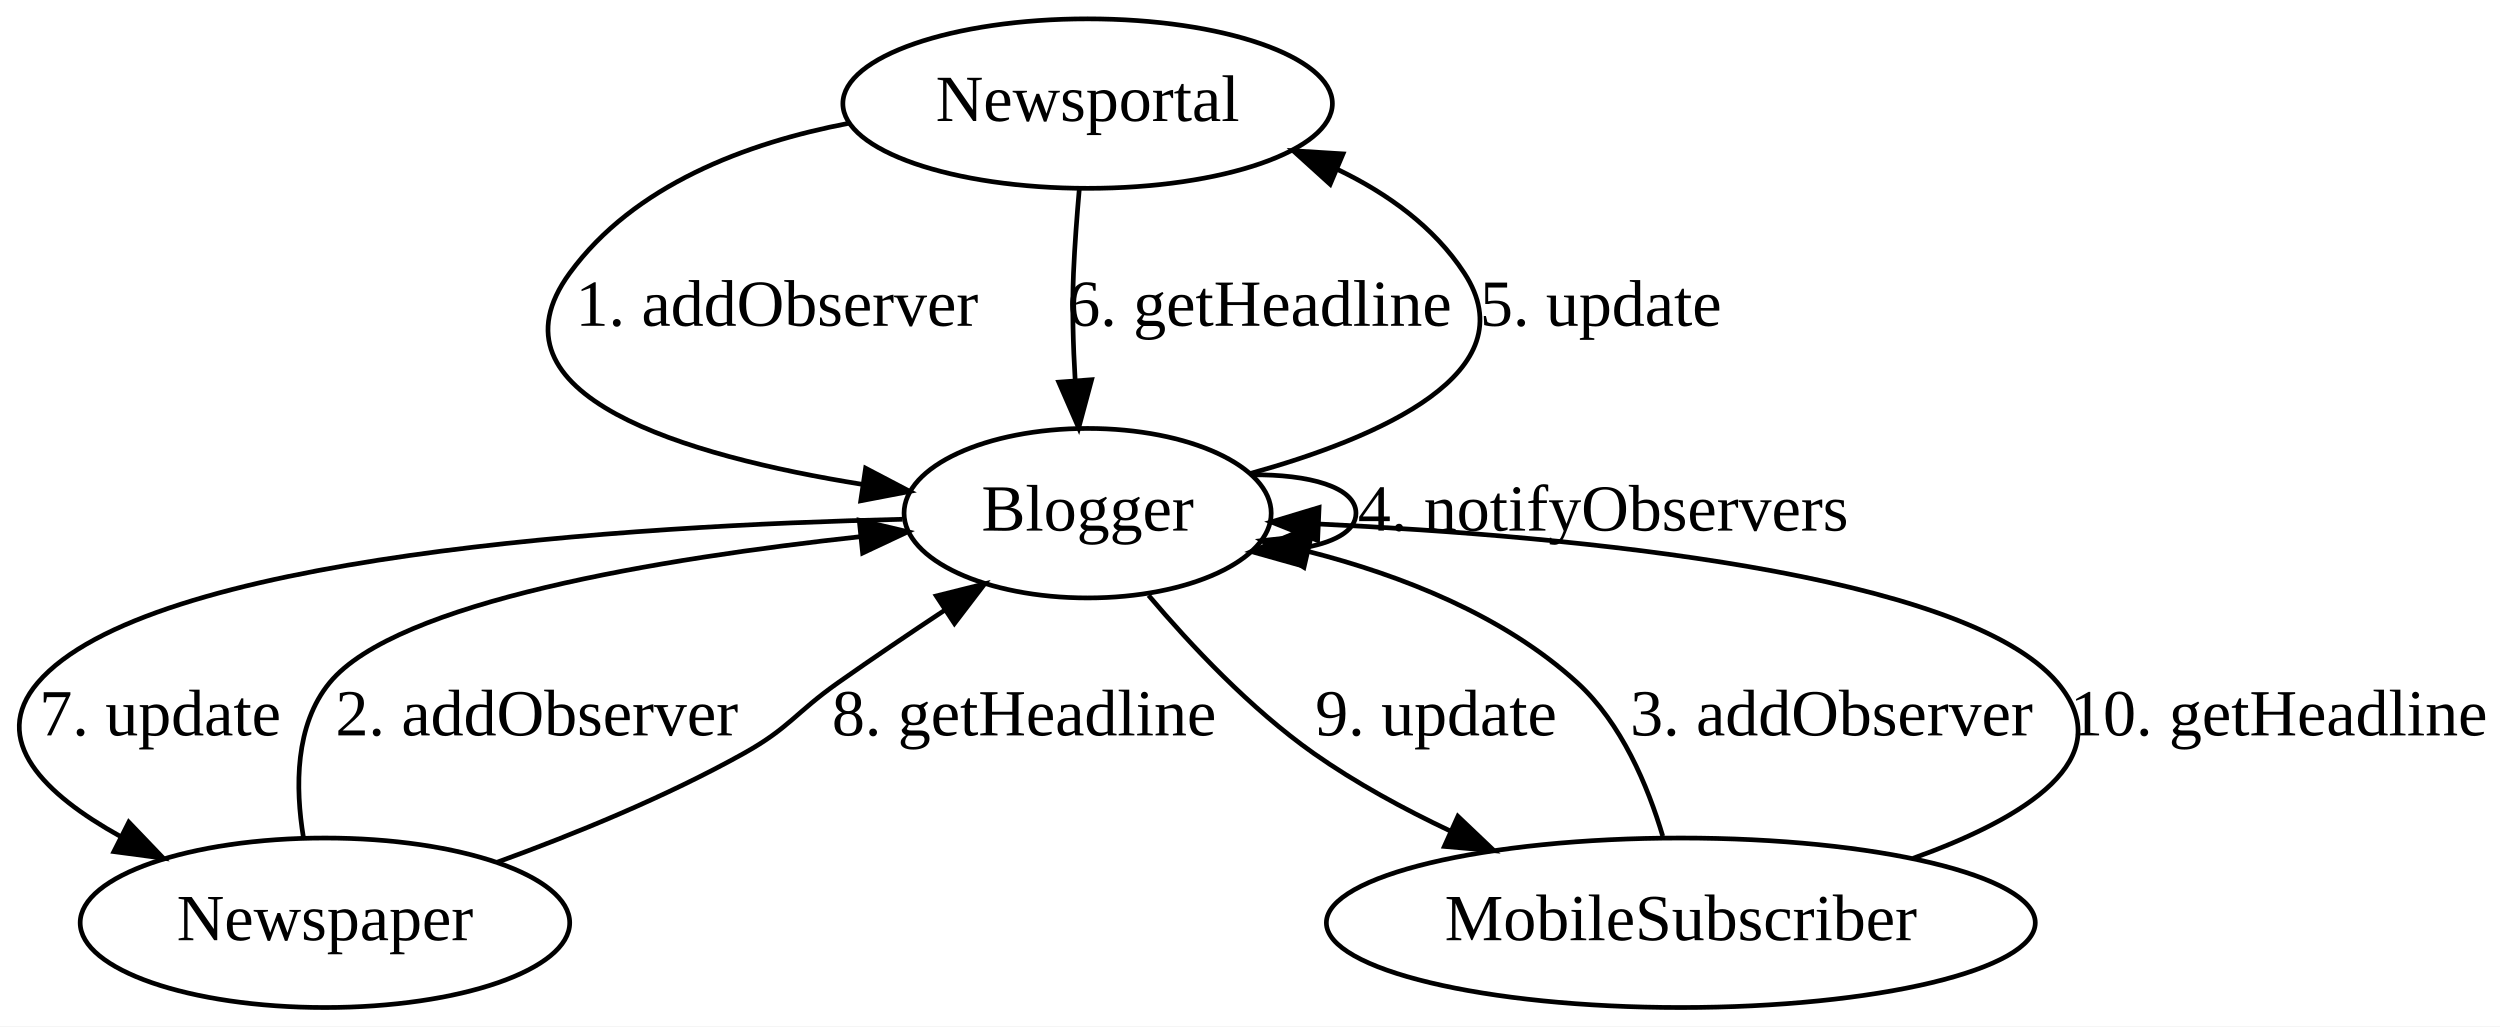
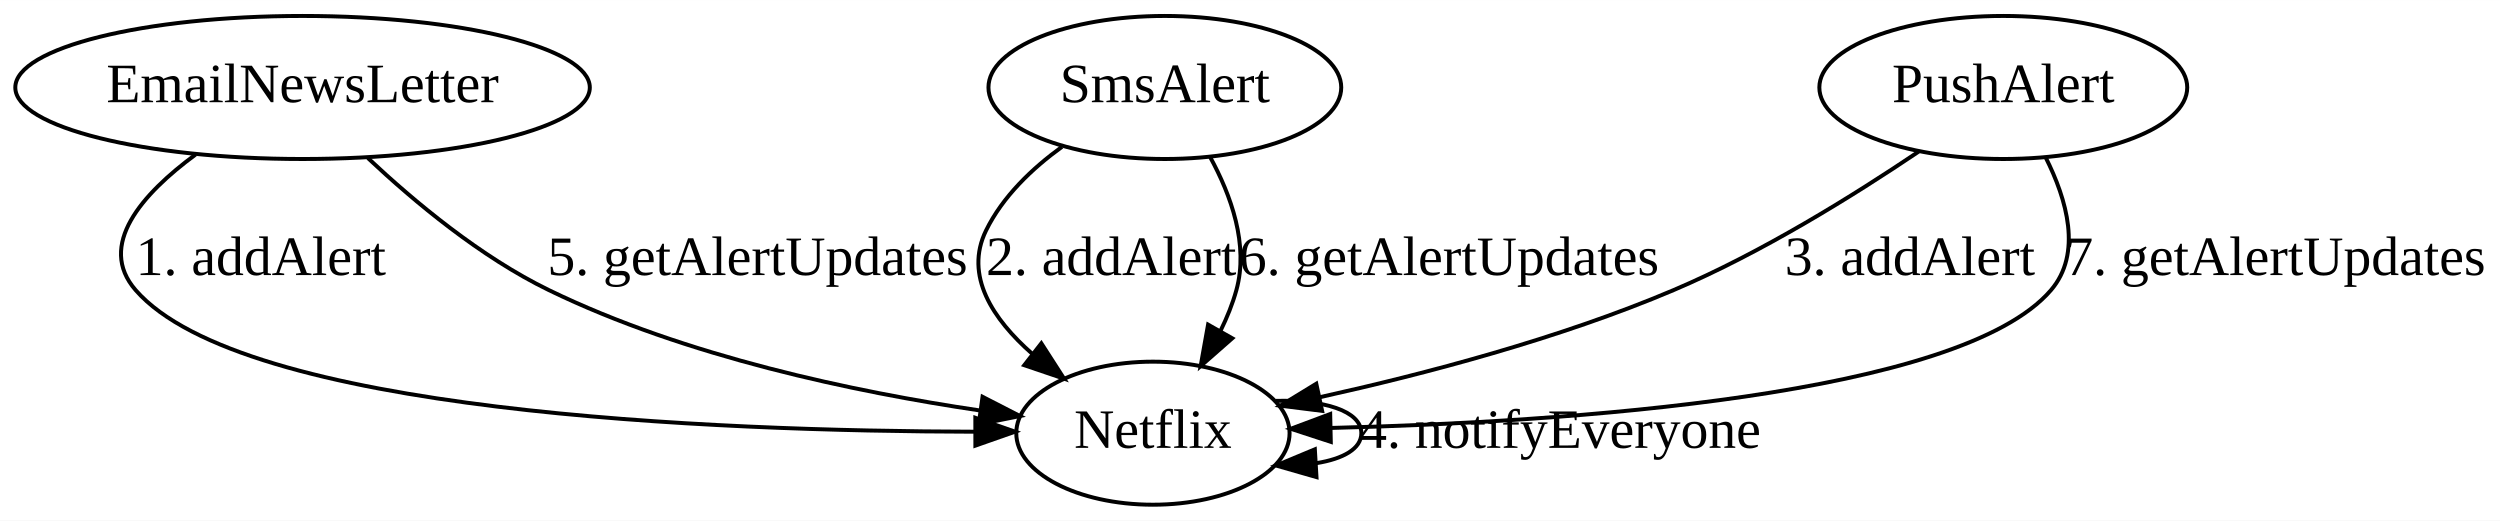
- <svg xmlns="http://www.w3.org/2000/svg" width="531pt" height="218pt" viewBox="0.00 0.00 531.02 218.00">
-   <g id="graph0" class="graph" transform="scale(1 1) rotate(0) translate(4 214)">
-     <polygon fill="white" stroke="none" points="-4,4 -4,-214 527.02,-214 527.02,4 -4,4" />
+ <svg xmlns="http://www.w3.org/2000/svg" width="629pt" height="131pt" viewBox="0.00 0.00 629.14 131.00">
+   <g id="graph0" class="graph" transform="scale(1 1) rotate(0) translate(4 127)">
+     <polygon fill="white" stroke="none" points="-4,4 -4,-127 625.14,-127 625.14,4 -4,4" />
    <g id="node1" class="node">
-       <ellipse fill="none" stroke="black" cx="227.02" cy="-192" rx="51.99" ry="18" />
-       <text text-anchor="middle" x="227.02" y="-188.3" font-family="Times New Roman,serif" font-size="14.00">Newsportal</text>
+       <ellipse fill="none" stroke="black" cx="72.14" cy="-105" rx="72.29" ry="18" />
+       <text text-anchor="middle" x="72.14" y="-101.3" font-family="Times New Roman,serif" font-size="14.00">EmailNewsLetter</text>
    </g>
    <g id="node2" class="node">
-       <ellipse fill="none" stroke="black" cx="227.02" cy="-105" rx="38.99" ry="18" />
-       <text text-anchor="middle" x="227.02" y="-101.3" font-family="Times New Roman,serif" font-size="14.00">Blogger</text>
+       <ellipse fill="none" stroke="black" cx="286.14" cy="-18" rx="34.39" ry="18" />
+       <text text-anchor="middle" x="286.14" y="-14.3" font-family="Times New Roman,serif" font-size="14.00">Netflix</text>
    </g>
    <g id="edge1" class="edge">
-       <path fill="none" stroke="black" d="M176.34,-187.83C154.41,-183.63 130.68,-174.68 117.02,-156 97.98,-129.96 141.5,-117.17 179.29,-111.1" />
-       <polygon fill="black" stroke="black" points="179.86,-114.55 189.24,-109.63 178.83,-107.63 179.86,-114.55" />
-       <text text-anchor="middle" x="161.02" y="-144.8" font-family="Times New Roman,serif" font-size="14.00">1. addObserver</text>
+       <path fill="none" stroke="black" d="M45.2,-88.11C31.78,-78.22 20.3,-65.28 30.14,-54 57.02,-23.2 175.37,-18.52 241.34,-18.37" />
+       <polygon fill="black" stroke="black" points="241.45,-21.87 251.45,-18.38 241.46,-14.87 241.45,-21.87" />
+       <text text-anchor="middle" x="61.64" y="-57.8" font-family="Times New Roman,serif" font-size="14.00">1. addAlert</text>
+     </g>
+     <g id="edge5" class="edge">
+       <path fill="none" stroke="black" d="M88.58,-87.24C100.31,-76.22 116.98,-62.34 134.14,-54 168.5,-37.3 211.14,-28.38 242.51,-23.73" />
+       <polygon fill="black" stroke="black" points="243.26,-27.16 252.68,-22.32 242.3,-20.23 243.26,-27.16" />
+       <text text-anchor="middle" x="186.64" y="-57.8" font-family="Times New Roman,serif" font-size="14.00">5. getAlertUpdates</text>
+     </g>
+     <g id="edge4" class="edge">
+       <path fill="none" stroke="black" d="M317.11,-26.13C328.87,-26.45 338.59,-23.73 338.59,-18 338.59,-14.06 333.99,-11.54 327.3,-10.46" />
+       <polygon fill="black" stroke="black" points="327.3,-6.95 317.11,-9.87 326.89,-13.94 327.3,-6.95" />
+       <text text-anchor="middle" x="388.59" y="-14.3" font-family="Times New Roman,serif" font-size="14.00">4. notifyEveryone</text>
+     </g>
+     <g id="node3" class="node">
+       <ellipse fill="none" stroke="black" cx="289.14" cy="-105" rx="44.39" ry="18" />
+       <text text-anchor="middle" x="289.14" y="-101.3" font-family="Times New Roman,serif" font-size="14.00">SmsAlert</text>
+     </g>
+     <g id="edge2" class="edge">
+       <path fill="none" stroke="black" d="M263.27,-90.08C255.69,-84.59 248.32,-77.54 244.14,-69 238.59,-57.64 245.85,-46.68 255.81,-37.94" />
+       <polygon fill="black" stroke="black" points="258.06,-40.62 263.79,-31.71 253.76,-35.11 258.06,-40.62" />
+       <text text-anchor="middle" x="275.64" y="-57.8" font-family="Times New Roman,serif" font-size="14.00">2. addAlert</text>
    </g>
    <g id="edge6" class="edge">
-       <path fill="none" stroke="black" d="M225.26,-173.93C224.76,-168.23 224.27,-161.85 224.02,-156 223.71,-148.64 223.93,-140.69 224.37,-133.33" />
-       <polygon fill="black" stroke="black" points="227.87,-133.35 225.12,-123.12 220.89,-132.83 227.87,-133.35" />
-       <text text-anchor="middle" x="263.52" y="-144.8" font-family="Times New Roman,serif" font-size="14.00">6. getHeadline</text>
+       <path fill="none" stroke="black" d="M300.51,-87.54C305.8,-77.88 310.3,-65.38 307.14,-54 306.19,-50.55 304.79,-47.1 303.16,-43.78" />
+       <polygon fill="black" stroke="black" points="306.11,-41.88 298.15,-34.89 300.02,-45.32 306.11,-41.88" />
+       <text text-anchor="middle" x="360.64" y="-57.8" font-family="Times New Roman,serif" font-size="14.00">6. getAlertUpdates</text>
    </g>
-     <g id="edge5" class="edge">
-       <path fill="none" stroke="black" d="M261.58,-113.43C289.07,-121.08 320.83,-134.89 307.02,-156 300.6,-165.81 290.76,-172.89 280.15,-177.99" />
-       <polygon fill="black" stroke="black" points="278.54,-174.87 270.69,-181.98 281.27,-181.32 278.54,-174.87" />
-       <text text-anchor="middle" x="336.02" y="-144.8" font-family="Times New Roman,serif" font-size="14.00">5. update</text>
+     <g id="node4" class="node">
+       <ellipse fill="none" stroke="black" cx="500.14" cy="-105" rx="46.29" ry="18" />
+       <text text-anchor="middle" x="500.14" y="-101.3" font-family="Times New Roman,serif" font-size="14.00">PushAlert</text>
    </g>
-     <g id="edge4" class="edge">
-       <path fill="none" stroke="black" d="M261.8,-113.15C274.07,-113.28 284.02,-110.56 284.02,-105 284.02,-101.09 279.1,-98.58 271.91,-97.49" />
-       <polygon fill="black" stroke="black" points="272.01,-93.98 261.8,-96.85 271.56,-100.97 272.01,-93.98" />
-       <text text-anchor="middle" x="336.52" y="-101.3" font-family="Times New Roman,serif" font-size="14.00">4. notifyObservers</text>
-     </g>
-     <g id="node3" class="node">
-       <ellipse fill="none" stroke="black" cx="65.02" cy="-18" rx="51.99" ry="18" />
-       <text text-anchor="middle" x="65.02" y="-14.3" font-family="Times New Roman,serif" font-size="14.00">Newspaper</text>
+     <g id="edge3" class="edge">
+       <path fill="none" stroke="black" d="M478.85,-88.87C462.59,-77.9 439.29,-63.4 417.14,-54 388.45,-41.81 354.39,-32.87 328.19,-27.07" />
+       <polygon fill="black" stroke="black" points="328.72,-23.61 318.21,-24.93 327.25,-30.45 328.72,-23.61" />
+       <text text-anchor="middle" x="476.64" y="-57.8" font-family="Times New Roman,serif" font-size="14.00">3. addAlert</text>
    </g>
    <g id="edge7" class="edge">
-       <path fill="none" stroke="black" d="M187.7,-103.71C130.13,-102.36 27.2,-96.1 4.02,-69 -6.42,-56.8 5.51,-45.28 21.5,-36.38" />
-       <polygon fill="black" stroke="black" points="23.36,-39.37 30.69,-31.72 20.19,-33.12 23.36,-39.37" />
-       <text text-anchor="middle" x="30.02" y="-57.8" font-family="Times New Roman,serif" font-size="14.00">7. update</text>
-     </g>
-     <g id="node4" class="node">
-       <ellipse fill="none" stroke="black" cx="353.02" cy="-18" rx="75.29" ry="18" />
-       <text text-anchor="middle" x="353.02" y="-14.3" font-family="Times New Roman,serif" font-size="14.00">MobileSubscriber</text>
-     </g>
-     <g id="edge9" class="edge">
-       <path fill="none" stroke="black" d="M239.96,-87.55C248.93,-76.95 261.64,-63.43 275.02,-54 283.94,-47.72 294.17,-42.16 304.21,-37.42" />
-       <polygon fill="black" stroke="black" points="305.67,-40.61 313.35,-33.31 302.79,-34.22 305.67,-40.61" />
-       <text text-anchor="middle" x="301.02" y="-57.8" font-family="Times New Roman,serif" font-size="14.00">9. update</text>
-     </g>
-     <g id="edge2" class="edge">
-       <path fill="none" stroke="black" d="M60.45,-36.12C58.7,-46.74 58.63,-60.02 66.02,-69 80.16,-86.19 136.64,-95.42 178.73,-100.01" />
-       <polygon fill="black" stroke="black" points="178.51,-103.5 188.82,-101.05 179.23,-96.54 178.51,-103.5" />
-       <text text-anchor="middle" x="110.02" y="-57.8" font-family="Times New Roman,serif" font-size="14.00">2. addObserver</text>
-     </g>
-     <g id="edge8" class="edge">
-       <path fill="none" stroke="black" d="M101.54,-30.84C118.04,-36.83 137.49,-44.77 154.02,-54 163.72,-59.42 164.94,-62.6 174.02,-69 181.28,-74.11 189.21,-79.47 196.68,-84.41" />
-       <polygon fill="black" stroke="black" points="194.88,-87.42 205.16,-89.99 198.73,-81.57 194.88,-87.42" />
-       <text text-anchor="middle" x="213.52" y="-57.8" font-family="Times New Roman,serif" font-size="14.00">8. getHeadline</text>
-     </g>
-     <g id="edge3" class="edge">
-       <path fill="none" stroke="black" d="M349.18,-36.4C345.99,-47.13 340.4,-60.43 331.02,-69 315.33,-83.34 293.57,-91.83 274,-96.84" />
-       <polygon fill="black" stroke="black" points="272.97,-93.49 264.02,-99.16 274.55,-100.31 272.97,-93.49" />
-       <text text-anchor="middle" x="385.02" y="-57.8" font-family="Times New Roman,serif" font-size="14.00">3. addObserver</text>
-     </g>
-     <g id="edge10" class="edge">
-       <path fill="none" stroke="black" d="M402.34,-31.69C426.07,-40.19 446.7,-52.79 433.02,-69 413.34,-92.3 330.63,-100.09 276.18,-102.7" />
-       <polygon fill="black" stroke="black" points="275.87,-99.21 266.03,-103.14 276.18,-106.2 275.87,-99.21" />
-       <text text-anchor="middle" x="480.02" y="-57.8" font-family="Times New Roman,serif" font-size="14.00">10. getHeadline</text>
+       <path fill="none" stroke="black" d="M510.79,-87.42C516.16,-76.75 520.04,-63.22 512.14,-54 489.29,-27.34 390.13,-20.81 331.01,-19.32" />
+       <polygon fill="black" stroke="black" points="330.9,-15.82 320.82,-19.11 330.75,-22.82 330.9,-15.82" />
+       <text text-anchor="middle" x="568.64" y="-57.8" font-family="Times New Roman,serif" font-size="14.00">7. getAlertUpdates</text>
    </g>
  </g>
</svg>
